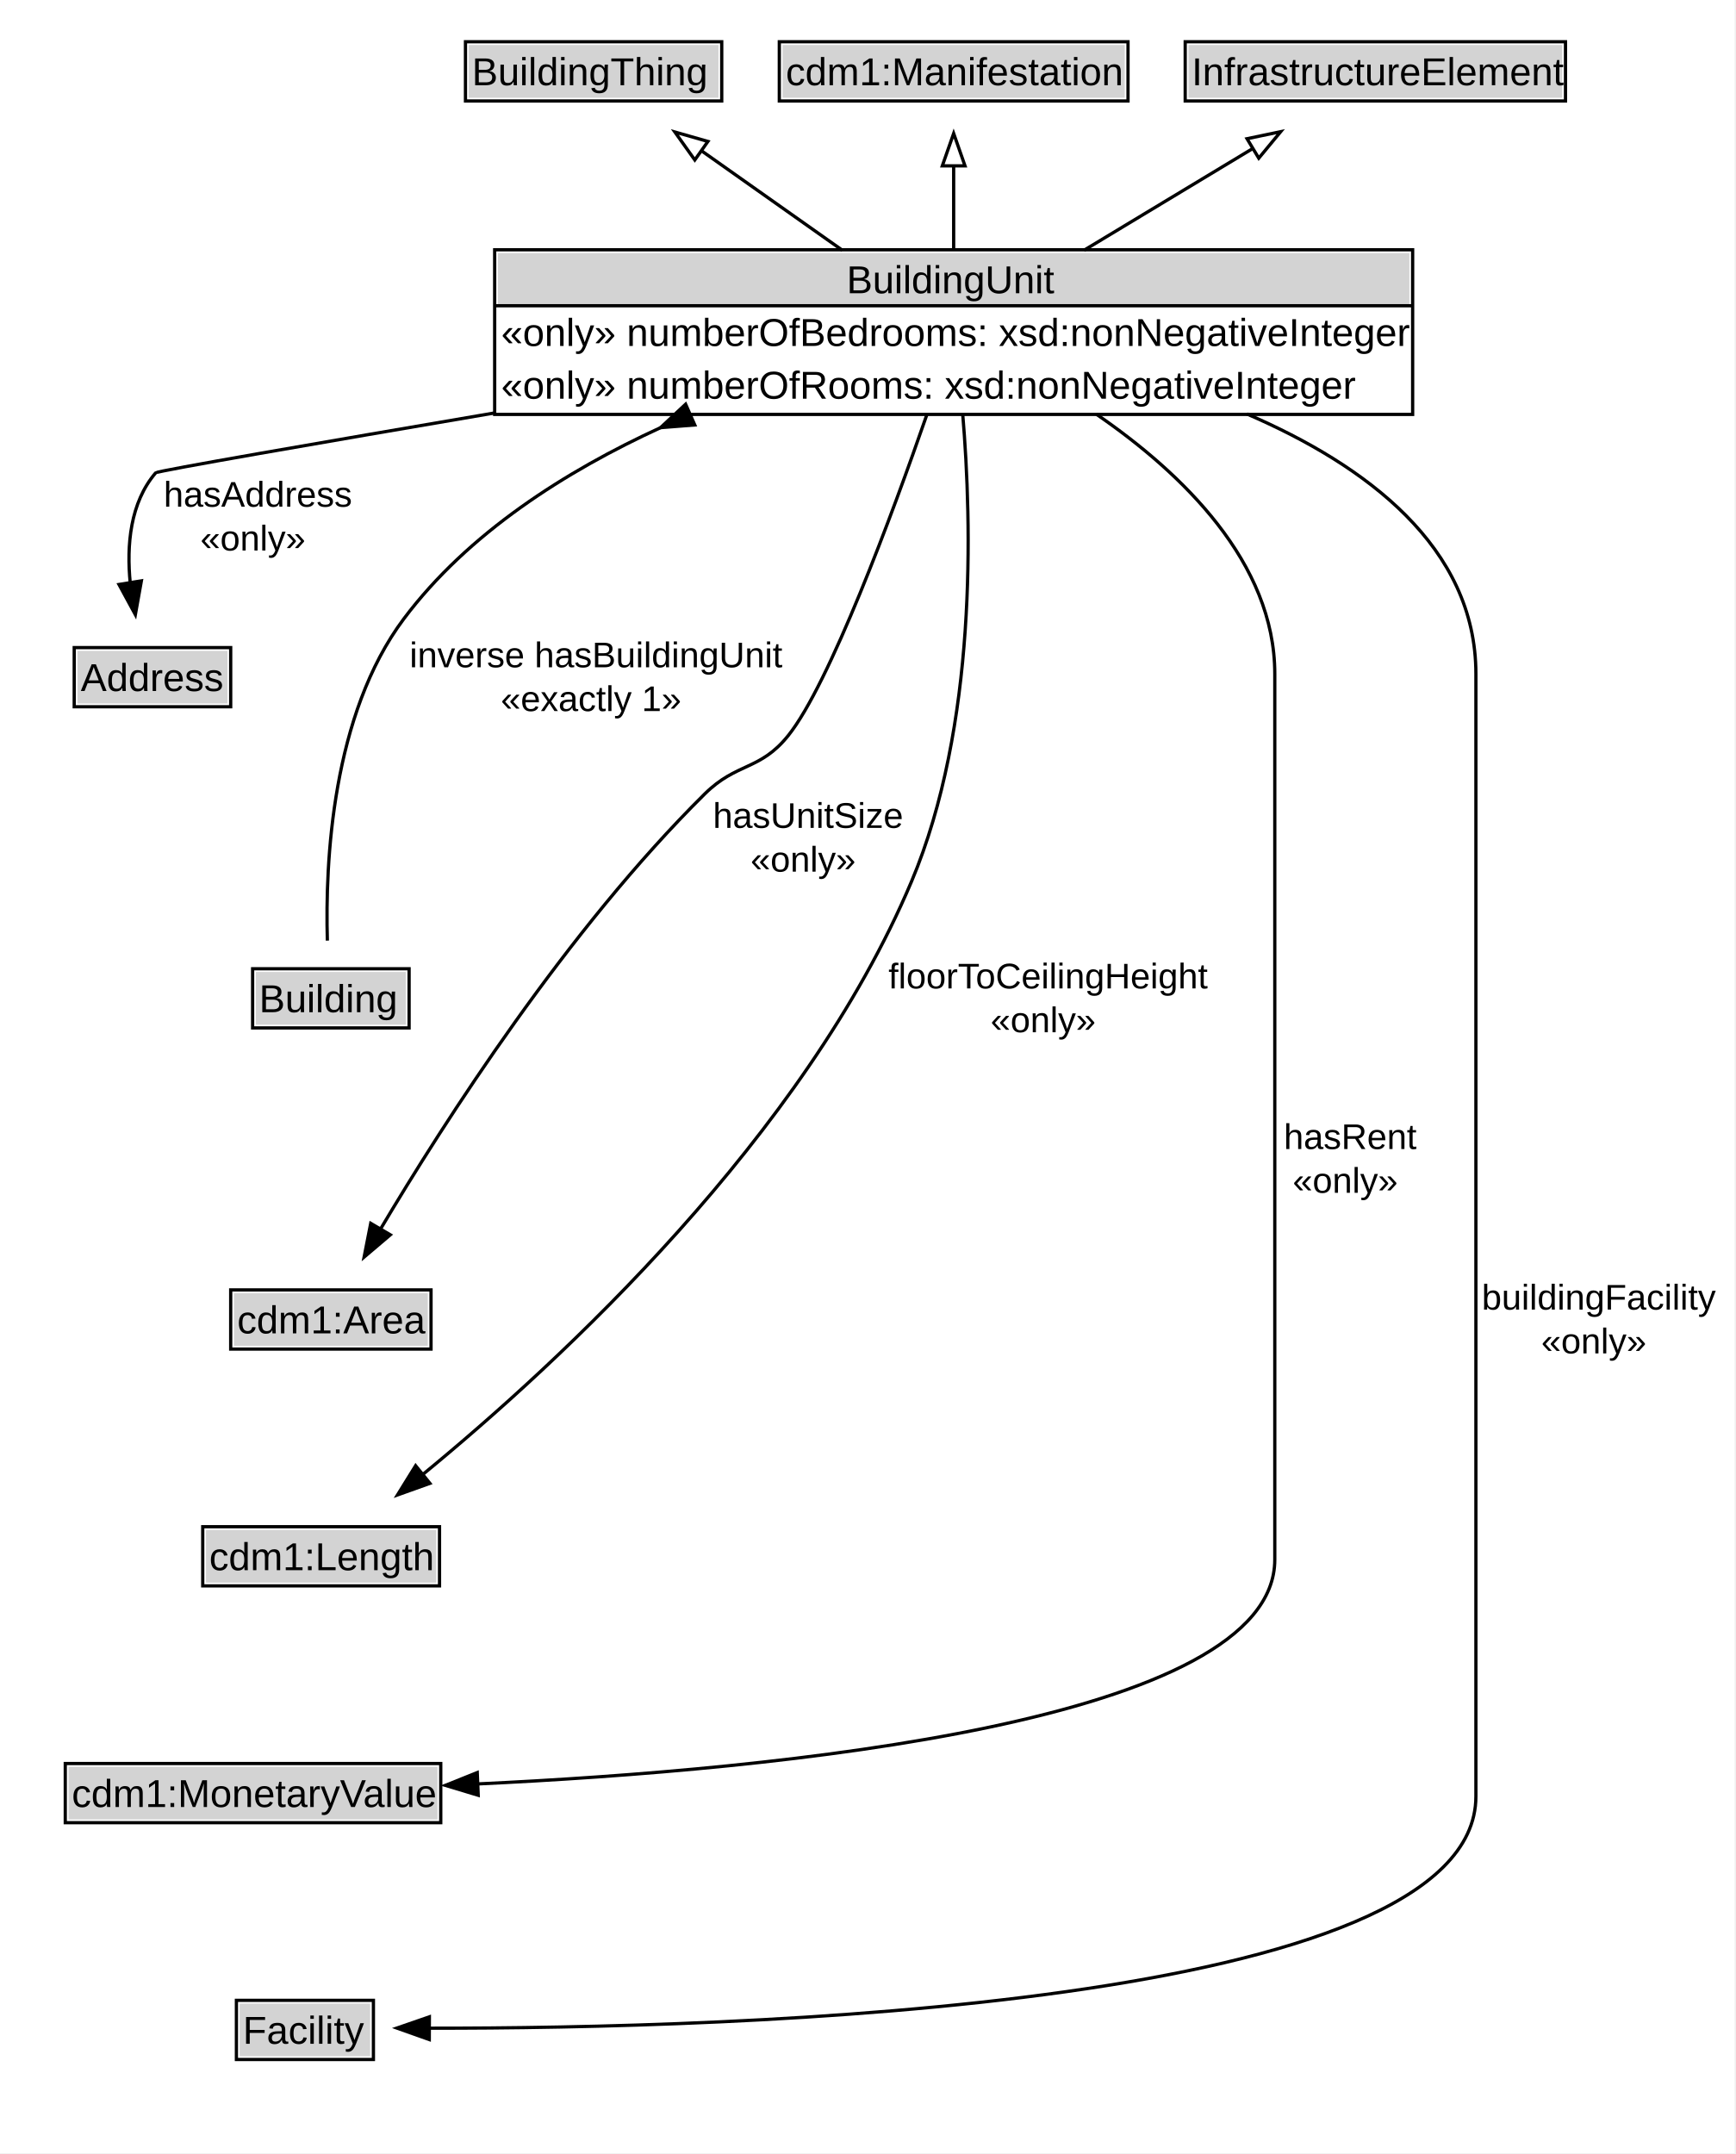
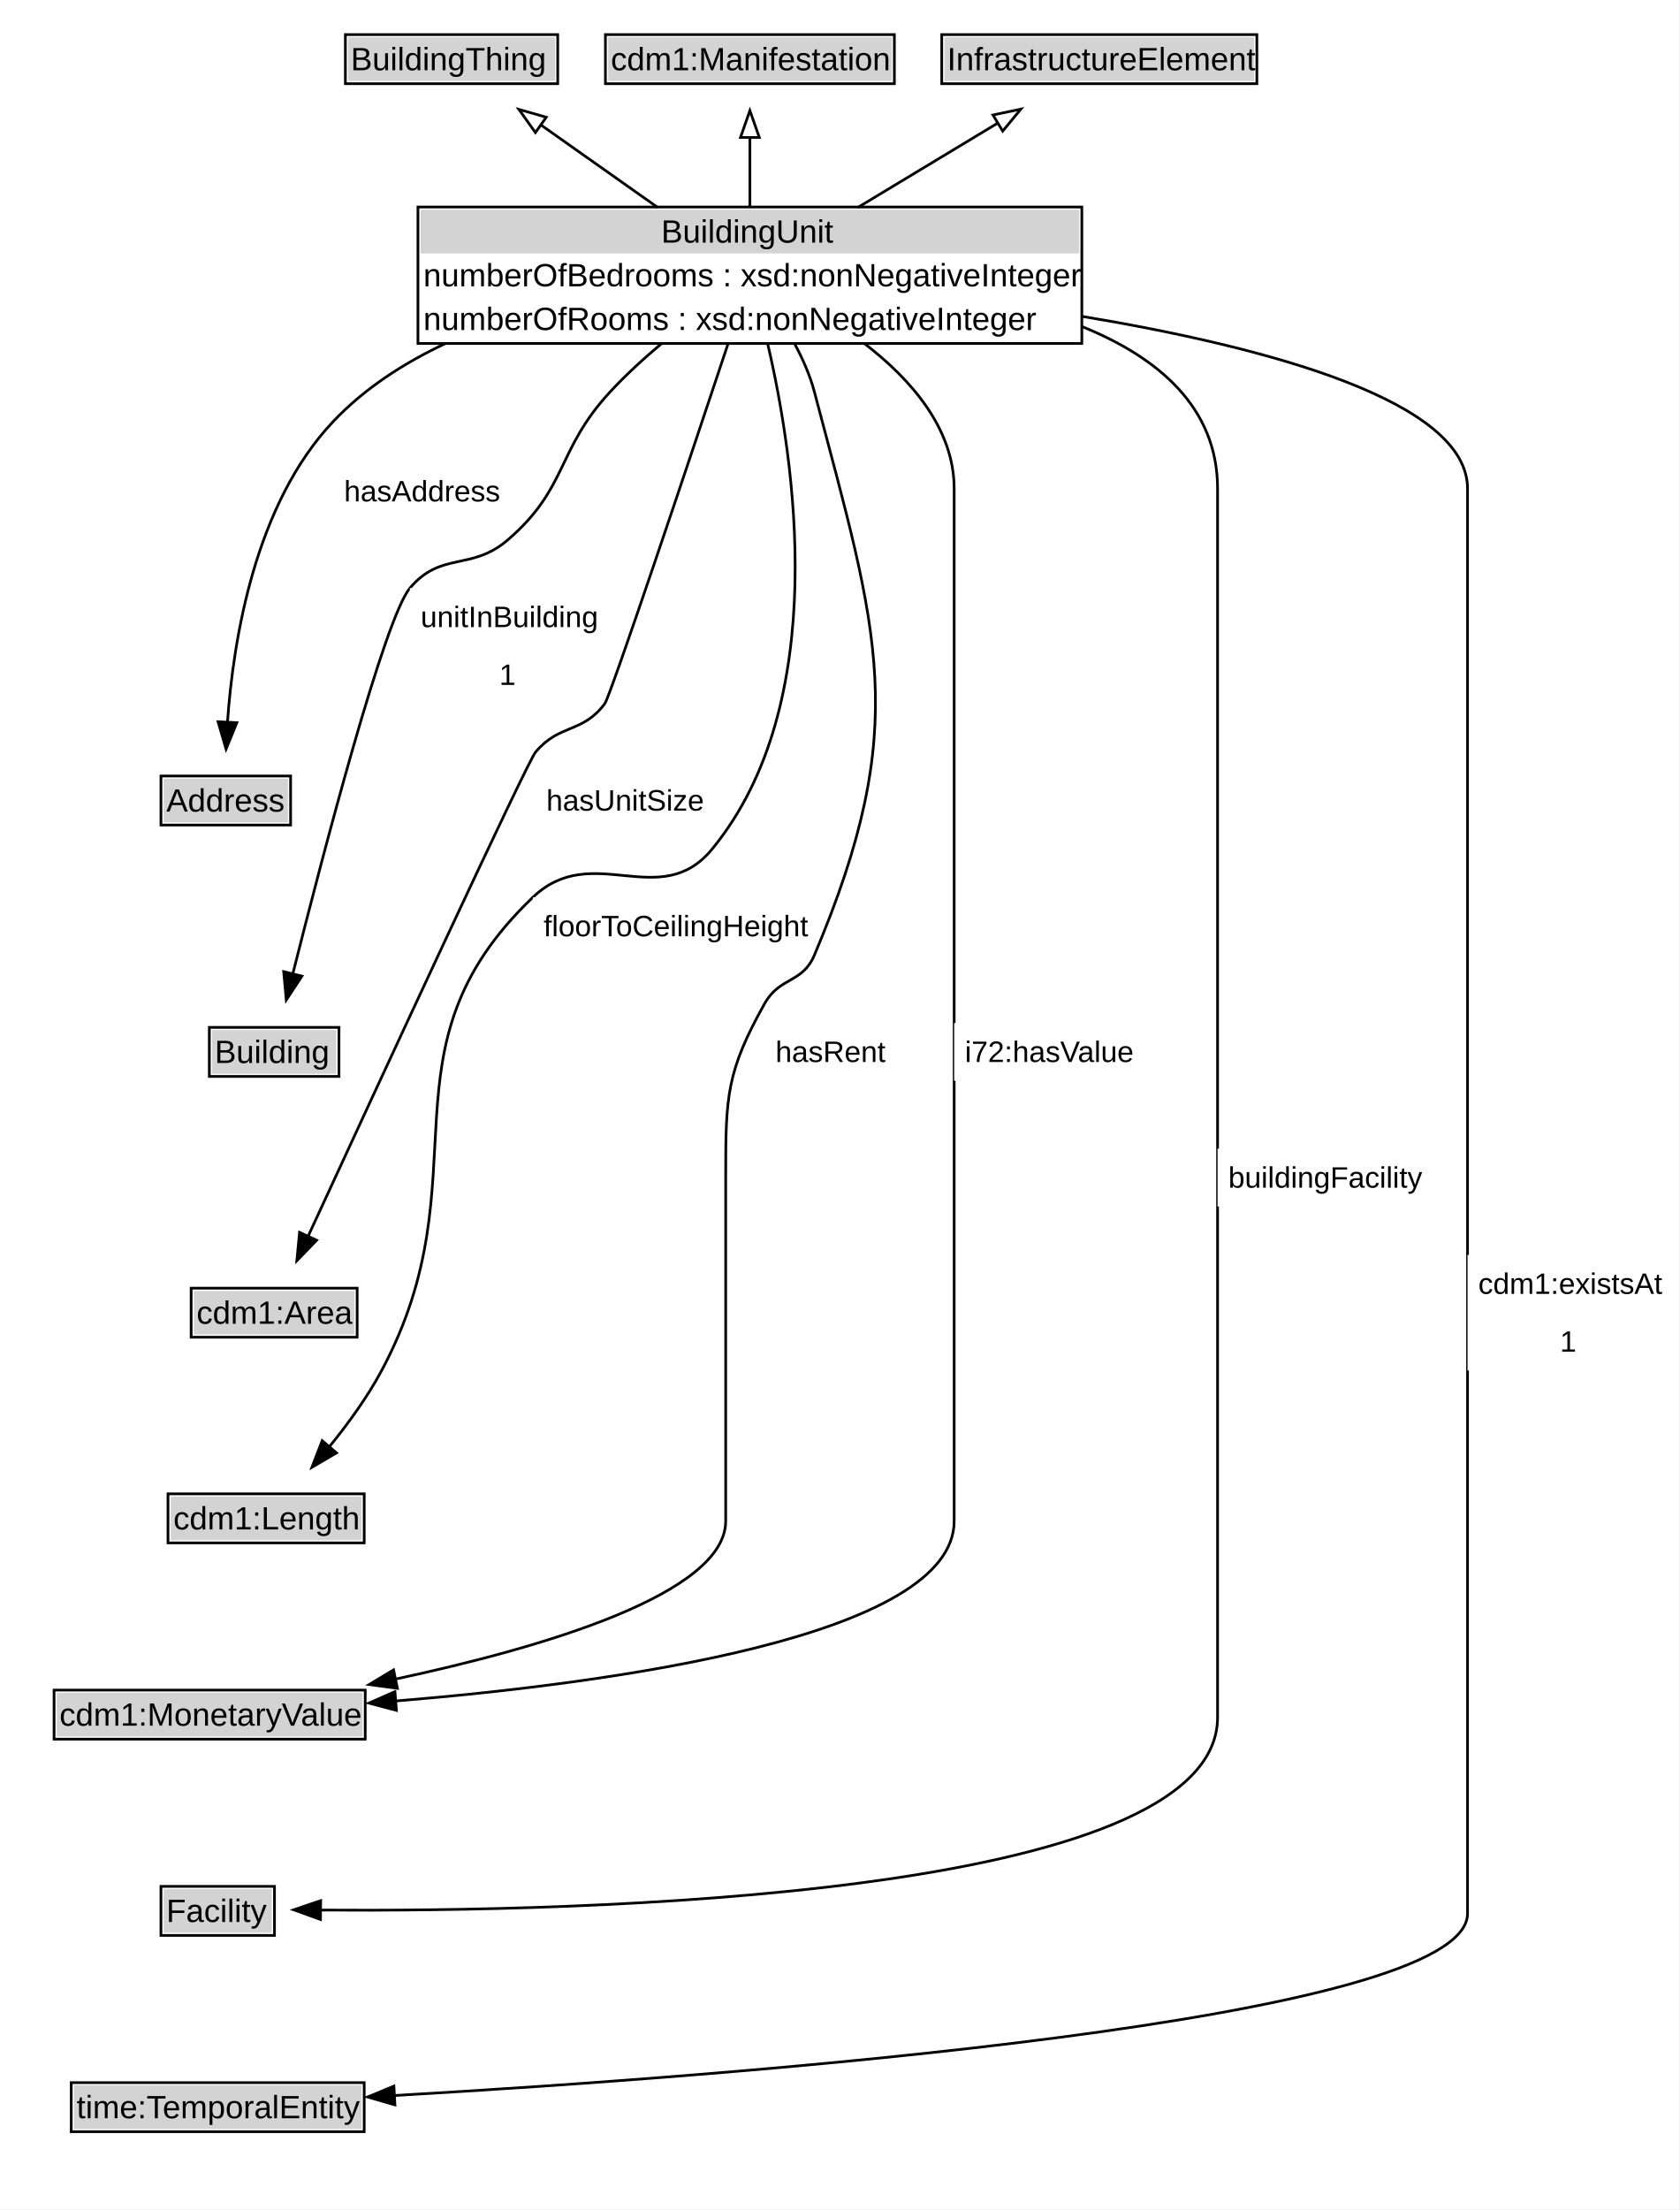
- <svg xmlns="http://www.w3.org/2000/svg" xmlns:xlink="http://www.w3.org/1999/xlink" width="535pt" height="664pt" viewBox="0.00 0.00 535.00 664.00">
-   <g id="graph0" class="graph" transform="scale(1 1) rotate(0) translate(4 659.75)">
-     <polygon fill="white" stroke="none" points="-4,4 -4,-659.75 530.75,-659.75 530.75,4 -4,4" />
-     <g id="clust2" class="cluster">
+ <svg xmlns="http://www.w3.org/2000/svg" xmlns:xlink="http://www.w3.org/1999/xlink" width="625pt" height="822pt" viewBox="0.00 0.00 625.00 822.00">
+   <g id="graph0" class="graph" transform="scale(1 1) rotate(0) translate(4 817.75)">
+     <polygon fill="white" stroke="none" points="-4,4 -4,-817.75 620.75,-817.75 620.75,4 -4,4" />
+     <g id="clust3" class="cluster">
</g>
    <g id="node1" class="node">
      <g id="a_node1">
-         <a xlink:href="../BuildingUnit.md" xlink:title="&lt;TABLE&gt;">
-           <polygon fill="lightgray" stroke="none" points="149.5,-565.5 149.5,-581.75 430.5,-581.75 430.5,-565.5 149.5,-565.5" />
-           <text xml:space="preserve" text-anchor="start" x="257" y="-569.35" font-family="Arial" font-size="12.00">BuildingUnit</text>
-           <text xml:space="preserve" text-anchor="start" x="150.5" y="-553.1" font-family="Arial" font-size="12.00">«only» numberOfBedrooms: xsd:nonNegativeInteger</text>
-           <text xml:space="preserve" text-anchor="start" x="150.5" y="-536.85" font-family="Arial" font-size="12.00">«only» numberOfRooms: xsd:nonNegativeInteger</text>
-           <polygon fill="black" stroke="black" points="148.5,-565.5 148.5,-565.5 431.5,-565.5 431.5,-565.5 148.5,-565.5" />
-           <polygon fill="none" stroke="black" points="148.5,-532 148.5,-582.75 431.5,-582.75 431.5,-532 148.5,-532" />
+         <a xlink:href="../BuildingThing" xlink:title="&lt;TABLE&gt;">
+           <polygon fill="lightgray" stroke="none" points="125.5,-787.62 125.5,-803.88 202.5,-803.88 202.5,-787.62 125.5,-787.62" />
+           <text xml:space="preserve" text-anchor="start" x="126.5" y="-791.62" font-family="Arial" font-size="12.00">BuildingThing</text>
+           <polygon fill="none" stroke="black" points="124.5,-786.62 124.5,-804.88 203.5,-804.88 203.5,-786.62 124.5,-786.62" />
+         </a>
+       </g>
+     </g>
+     <g id="node2" class="node">
+       <g id="a_node2">
+         <a xlink:href="https://w3id.org/citydata/part1/v1/Manifestation" xlink:title="&lt;TABLE&gt;">
+           <polygon fill="lightgray" stroke="none" points="222.25,-787.62 222.25,-803.88 327.75,-803.88 327.75,-787.62 222.25,-787.62" />
+           <text xml:space="preserve" text-anchor="start" x="223.25" y="-791.62" font-family="Arial" font-size="12.00">cdm1:Manifestation</text>
+           <polygon fill="none" stroke="black" points="221.25,-786.62 221.25,-804.88 328.75,-804.88 328.75,-786.62 221.25,-786.62" />
        </a>
      </g>
    </g>
    <g id="node3" class="node">
      <g id="a_node3">
-         <a xlink:href="../Address.md" xlink:title="&lt;TABLE&gt;">
-           <polygon fill="lightgray" stroke="none" points="19.88,-442.88 19.88,-459.12 66.12,-459.12 66.12,-442.88 19.88,-442.88" />
-           <text xml:space="preserve" text-anchor="start" x="20.88" y="-446.73" font-family="Arial" font-size="12.00">Address</text>
-           <polygon fill="none" stroke="black" points="18.88,-441.88 18.88,-460.12 67.12,-460.12 67.12,-441.88 18.88,-441.88" />
+         <a xlink:href="../InfrastructureElement" xlink:title="&lt;TABLE&gt;">
+           <polygon fill="lightgray" stroke="none" points="347.38,-787.62 347.38,-803.88 462.62,-803.88 462.62,-787.62 347.38,-787.62" />
+           <text xml:space="preserve" text-anchor="start" x="348.38" y="-791.62" font-family="Arial" font-size="12.00">InfrastructureElement</text>
+           <polygon fill="none" stroke="black" points="346.38,-786.62 346.38,-804.88 463.62,-804.88 463.62,-786.62 346.38,-786.62" />
+         </a>
+       </g>
+     </g>
+     <g id="node4" class="node">
+       <g id="a_node4">
+         <a xlink:href="../BuildingUnit" xlink:title="&lt;TABLE&gt;">
+           <polygon fill="lightgray" stroke="none" points="152.5,-723.5 152.5,-739.75 397.5,-739.75 397.5,-723.5 152.5,-723.5" />
+           <text xml:space="preserve" text-anchor="start" x="242" y="-727.5" font-family="Arial" font-size="12.00">BuildingUnit</text>
+           <text xml:space="preserve" text-anchor="start" x="153.5" y="-711.25" font-family="Arial" font-size="12.00">numberOfBedrooms : xsd:nonNegativeInteger</text>
+           <text xml:space="preserve" text-anchor="start" x="153.5" y="-695" font-family="Arial" font-size="12.00">numberOfRooms : xsd:nonNegativeInteger</text>
+           <polygon fill="none" stroke="black" points="151.5,-690 151.5,-740.75 398.5,-740.75 398.5,-690 151.5,-690" />
+         </a>
+       </g>
+     </g>
+     <g id="edge1" class="edge">
+       <path fill="none" stroke="black" d="M240.69,-740.6C226.76,-750.43 210.74,-761.75 196.95,-771.49" />
+       <polygon fill="none" stroke="black" points="195.2,-768.44 189.05,-777.06 199.24,-774.15 195.2,-768.44" />
+     </g>
+     <g id="edge2" class="edge">
+       <path fill="none" stroke="black" d="M275,-740.71C275,-748.97 275,-758.27 275,-766.79" />
+       <polygon fill="none" stroke="black" points="271.5,-766.62 275,-776.62 278.5,-766.62 271.5,-766.62" />
+     </g>
+     <g id="edge3" class="edge">
+       <path fill="none" stroke="black" d="M315.18,-740.6C331.81,-750.62 350.99,-762.19 367.34,-772.05" />
+       <polygon fill="none" stroke="black" points="365.44,-774.99 375.82,-777.16 369.06,-768.99 365.44,-774.99" />
+     </g>
+     <g id="node6" class="node">
+       <g id="a_node6">
+         <a xlink:href="../Address" xlink:title="&lt;TABLE&gt;">
+           <polygon fill="lightgray" stroke="none" points="56.88,-511.88 56.88,-528.12 103.12,-528.12 103.12,-511.88 56.88,-511.88" />
+           <text xml:space="preserve" text-anchor="start" x="57.88" y="-515.88" font-family="Arial" font-size="12.00">Address</text>
+           <polygon fill="none" stroke="black" points="55.88,-510.88 55.88,-529.12 104.12,-529.12 104.12,-510.88 55.88,-510.88" />
        </a>
      </g>
    </g>
    <g id="edge15" class="edge">
-       <path fill="none" stroke="black" d="M148.79,-532.51C94.2,-523.2 44.51,-514.59 44,-514 36.12,-504.8 34.98,-491.71 36.16,-479.93" />
-       <polygon fill="black" stroke="black" points="39.59,-480.7 37.73,-470.27 32.68,-479.58 39.59,-480.7" />
-       <text xml:space="preserve" text-anchor="middle" x="75.5" y="-503.55" font-family="Arial" font-size="11.00"> hasAddress </text>
-       <text xml:space="preserve" text-anchor="middle" x="75.5" y="-490.05" font-family="Arial" font-size="11.00"> «only»  </text>
+       <path fill="none" stroke="black" d="M161.82,-690.03C146.26,-682.75 131.65,-673.29 120,-661 90.98,-630.39 82.8,-580.21 80.62,-548.97" />
+       <polygon fill="black" stroke="black" points="84.12,-548.94 80.11,-539.14 77.13,-549.3 84.12,-548.94" />
+       <polygon fill="white" stroke="none" points="120,-624.25 120,-645.75 185,-645.75 185,-624.25 120,-624.25" />
+       <text xml:space="preserve" text-anchor="start" x="124" y="-631.25" font-family="Arial" font-size="11.00">hasAddress</text>
    </g>
-     <g id="node5" class="node">
-       <polygon fill="lightgray" stroke="none" points="68.12,-244.88 68.12,-261.12 127.88,-261.12 127.88,-244.88 68.12,-244.88" />
-       <text xml:space="preserve" text-anchor="start" x="69.12" y="-248.72" font-family="Arial" font-size="12.00">cdm1:Area</text>
-       <polygon fill="none" stroke="black" points="67.12,-243.88 67.12,-262.12 128.88,-262.12 128.88,-243.88 67.12,-243.88" />
+     <g id="node7" class="node">
+       <g id="a_node7">
+         <a xlink:href="../Building" xlink:title="&lt;TABLE&gt;">
+           <polygon fill="lightgray" stroke="none" points="74.88,-418.38 74.88,-434.62 121.12,-434.62 121.12,-418.38 74.88,-418.38" />
+           <text xml:space="preserve" text-anchor="start" x="75.88" y="-422.38" font-family="Arial" font-size="12.00">Building</text>
+           <polygon fill="none" stroke="black" points="73.88,-417.38 73.88,-435.62 122.12,-435.62 122.12,-417.38 73.88,-417.38" />
+         </a>
+       </g>
    </g>
    <g id="edge14" class="edge">
-       <path fill="none" stroke="black" d="M281.82,-532.15C270.98,-500.96 251.73,-448.86 239,-433 230.26,-422.11 223.18,-424.82 213.25,-415 170.94,-373.16 133.16,-314.3 113.12,-280.56" />
-       <polygon fill="black" stroke="black" points="116.33,-279.1 108.25,-272.24 110.29,-282.64 116.33,-279.1" />
-       <text xml:space="preserve" text-anchor="middle" x="245.12" y="-404.55" font-family="Arial" font-size="11.00"> hasUnitSize </text>
-       <text xml:space="preserve" text-anchor="middle" x="245.12" y="-391.05" font-family="Arial" font-size="11.00"> «only»  </text>
-     </g>
-     <g id="node6" class="node">
-       <polygon fill="lightgray" stroke="none" points="59.5,-171.88 59.5,-188.12 130.5,-188.12 130.5,-171.88 59.5,-171.88" />
-       <text xml:space="preserve" text-anchor="start" x="60.5" y="-175.72" font-family="Arial" font-size="12.00">cdm1:Length</text>
-       <polygon fill="none" stroke="black" points="58.5,-170.88 58.5,-189.12 131.5,-189.12 131.5,-170.88 58.5,-170.88" />
-     </g>
-     <g id="edge12" class="edge">
-       <path fill="none" stroke="black" d="M292.79,-532.11C295.65,-498.35 297.22,-435.95 277,-388 243.91,-309.54 168.89,-240.14 126.21,-205.12" />
-       <polygon fill="black" stroke="black" points="128.53,-202.49 118.55,-198.92 124.13,-207.93 128.53,-202.49" />
-       <text xml:space="preserve" text-anchor="middle" x="319.12" y="-355.05" font-family="Arial" font-size="11.00"> floorToCeilingHeight </text>
-       <text xml:space="preserve" text-anchor="middle" x="319.12" y="-341.55" font-family="Arial" font-size="11.00"> «only»  </text>
-     </g>
-     <g id="node7" class="node">
-       <polygon fill="lightgray" stroke="none" points="17.12,-98.88 17.12,-115.12 130.88,-115.12 130.88,-98.88 17.12,-98.88" />
-       <text xml:space="preserve" text-anchor="start" x="18.12" y="-102.72" font-family="Arial" font-size="12.00">cdm1:MonetaryValue</text>
-       <polygon fill="none" stroke="black" points="16.12,-97.88 16.12,-116.12 131.88,-116.12 131.88,-97.88 16.12,-97.88" />
-     </g>
-     <g id="edge13" class="edge">
-       <path fill="none" stroke="black" d="M334,-532.06C360.44,-513.9 389,-486.34 389,-452 389,-452 389,-452 389,-179 389,-128.95 235.76,-114.18 143.05,-109.82" />
-       <polygon fill="black" stroke="black" points="143.43,-106.33 133.29,-109.39 143.13,-113.33 143.43,-106.33" />
-       <text xml:space="preserve" text-anchor="middle" x="412.25" y="-305.55" font-family="Arial" font-size="11.00"> hasRent </text>
-       <text xml:space="preserve" text-anchor="middle" x="412.25" y="-292.05" font-family="Arial" font-size="11.00"> «only»  </text>
+       <path fill="none" stroke="black" d="M242.39,-690.17C235.66,-684.54 228.85,-678.33 223,-672 202.84,-650.18 207.49,-636.42 185,-617 171.31,-605.18 160.15,-612.84 148.5,-599 139.12,-587.86 116.36,-500.89 104.87,-455.26" />
+       <polygon fill="black" stroke="black" points="108.33,-454.67 102.51,-445.82 101.54,-456.37 108.33,-454.67" />
+       <polygon fill="white" stroke="none" points="148.5,-556 148.5,-599 221,-599 221,-556 148.5,-556" />
+       <text xml:space="preserve" text-anchor="start" x="152.5" y="-584.5" font-family="Arial" font-size="11.00">unitInBuilding</text>
+       <text xml:space="preserve" text-anchor="start" x="181.75" y="-563" font-family="Arial" font-size="11.00">1</text>
    </g>
    <g id="node8" class="node">
      <g id="a_node8">
-         <a xlink:href="../Facility.md" xlink:title="&lt;TABLE&gt;">
-           <polygon fill="lightgray" stroke="none" points="69.88,-25.88 69.88,-42.12 110.12,-42.12 110.12,-25.88 69.88,-25.88" />
-           <text xml:space="preserve" text-anchor="start" x="70.88" y="-29.73" font-family="Arial" font-size="12.00">Facility</text>
-           <polygon fill="none" stroke="black" points="68.88,-24.88 68.88,-43.12 111.12,-43.12 111.12,-24.88 68.88,-24.88" />
+         <a xlink:href="https://w3id.org/citydata/part1/v1/Area" xlink:title="&lt;TABLE&gt;">
+           <polygon fill="lightgray" stroke="none" points="68.12,-321.38 68.12,-337.62 127.88,-337.62 127.88,-321.38 68.12,-321.38" />
+           <text xml:space="preserve" text-anchor="start" x="69.12" y="-325.38" font-family="Arial" font-size="12.00">cdm1:Area</text>
+           <polygon fill="none" stroke="black" points="67.12,-320.38 67.12,-338.62 128.88,-338.62 128.88,-320.38 67.12,-320.38" />
        </a>
      </g>
    </g>
-     <g id="edge11" class="edge">
-       <path fill="none" stroke="black" d="M380.38,-532.15C417.08,-516.34 451,-491.14 451,-452 451,-452 451,-452 451,-106 451,-40.75 221.1,-34.43 128.23,-34.53" />
-       <polygon fill="black" stroke="black" points="128.34,-31.03 118.35,-34.57 128.37,-38.03 128.34,-31.03" />
-       <text xml:space="preserve" text-anchor="middle" x="488.88" y="-256.05" font-family="Arial" font-size="11.00"> buildingFacility </text>
-       <text xml:space="preserve" text-anchor="middle" x="488.88" y="-242.55" font-family="Arial" font-size="11.00"> «only»  </text>
+     <g id="edge17" class="edge">
+       <path fill="none" stroke="black" d="M266.96,-690.15C252.42,-646.48 223.09,-558.79 221,-556 212.61,-544.84 204.24,-548.68 195.25,-538 192.09,-534.25 136.01,-412.97 110.48,-357.6" />
+       <polygon fill="black" stroke="black" points="113.8,-356.45 106.44,-348.83 107.45,-359.38 113.8,-356.45" />
+       <polygon fill="white" stroke="none" points="195.25,-509.25 195.25,-530.75 261,-530.75 261,-509.25 195.25,-509.25" />
+       <text xml:space="preserve" text-anchor="start" x="199.25" y="-516.25" font-family="Arial" font-size="11.00">hasUnitSize</text>
    </g>
    <g id="node9" class="node">
      <g id="a_node9">
-         <a xlink:href="../BuildingThing.md" xlink:title="&lt;TABLE&gt;">
-           <polygon fill="lightgray" stroke="none" points="140.5,-629.62 140.5,-645.88 217.5,-645.88 217.5,-629.62 140.5,-629.62" />
-           <text xml:space="preserve" text-anchor="start" x="141.5" y="-633.48" font-family="Arial" font-size="12.00">BuildingThing</text>
-           <polygon fill="none" stroke="black" points="139.5,-628.62 139.5,-646.88 218.5,-646.88 218.5,-628.62 139.5,-628.62" />
-         </a>
-       </g>
-     </g>
-     <g id="edge1" class="edge">
-       <path fill="none" stroke="black" d="M255.69,-582.6C241.76,-592.43 225.74,-603.75 211.95,-613.49" />
-       <polygon fill="none" stroke="black" points="210.2,-610.44 204.05,-619.06 214.24,-616.15 210.2,-610.44" />
-     </g>
-     <g id="node10" class="node">
-       <polygon fill="lightgray" stroke="none" points="237.25,-629.62 237.25,-645.88 342.75,-645.88 342.75,-629.62 237.25,-629.62" />
-       <text xml:space="preserve" text-anchor="start" x="238.25" y="-633.48" font-family="Arial" font-size="12.00">cdm1:Manifestation</text>
-       <polygon fill="none" stroke="black" points="236.25,-628.62 236.25,-646.88 343.75,-646.88 343.75,-628.62 236.25,-628.62" />
-     </g>
-     <g id="edge2" class="edge">
-       <path fill="none" stroke="black" d="M290,-582.71C290,-590.97 290,-600.27 290,-608.79" />
-       <polygon fill="none" stroke="black" points="286.5,-608.62 290,-618.62 293.5,-608.62 286.5,-608.62" />
-     </g>
-     <g id="node11" class="node">
-       <g id="a_node11">
-         <a xlink:href="../InfrastructureElement.md" xlink:title="&lt;TABLE&gt;">
-           <polygon fill="lightgray" stroke="none" points="362.38,-629.62 362.38,-645.88 477.62,-645.88 477.62,-629.62 362.38,-629.62" />
-           <text xml:space="preserve" text-anchor="start" x="363.38" y="-633.48" font-family="Arial" font-size="12.00">InfrastructureElement</text>
-           <polygon fill="none" stroke="black" points="361.38,-628.62 361.38,-646.88 478.62,-646.88 478.62,-628.62 361.38,-628.62" />
-         </a>
-       </g>
-     </g>
-     <g id="edge3" class="edge">
-       <path fill="none" stroke="black" d="M330.18,-582.6C346.81,-592.62 365.99,-604.19 382.34,-614.05" />
-       <polygon fill="none" stroke="black" points="380.44,-616.99 390.82,-619.16 384.06,-610.99 380.44,-616.99" />
-     </g>
-     <g id="node4" class="node">
-       <g id="a_node4">
-         <a xlink:href="../Building.md" xlink:title="&lt;TABLE&gt;">
-           <polygon fill="lightgray" stroke="none" points="74.88,-343.88 74.88,-360.12 121.12,-360.12 121.12,-343.88 74.88,-343.88" />
-           <text xml:space="preserve" text-anchor="start" x="75.88" y="-347.73" font-family="Arial" font-size="12.00">Building</text>
-           <polygon fill="none" stroke="black" points="73.88,-342.88 73.88,-361.12 122.12,-361.12 122.12,-342.88 73.88,-342.88" />
+         <a xlink:href="https://w3id.org/citydata/part1/v1/Length" xlink:title="&lt;TABLE&gt;">
+           <polygon fill="lightgray" stroke="none" points="59.5,-244.88 59.5,-261.12 130.5,-261.12 130.5,-244.88 59.5,-244.88" />
+           <text xml:space="preserve" text-anchor="start" x="60.5" y="-248.88" font-family="Arial" font-size="12.00">cdm1:Length</text>
+           <polygon fill="none" stroke="black" points="58.5,-243.88 58.5,-262.12 131.5,-262.12 131.5,-243.88 58.5,-243.88" />
        </a>
      </g>
    </g>
    <g id="edge16" class="edge">
-       <path fill="none" stroke="black" d="M96.92,-369.79C96.23,-394.11 98.35,-439.45 120.5,-469 140.3,-495.41 170.39,-514.51 199.75,-527.97" />
-       <polygon fill="black" stroke="black" points="207.37,-535.15 199.63,-527.92 210.19,-528.75 207.37,-535.15" />
-       <text xml:space="preserve" text-anchor="middle" x="179.75" y="-454.05" font-family="Arial" font-size="11.00"> inverse hasBuildingUnit </text>
-       <text xml:space="preserve" text-anchor="middle" x="179.75" y="-440.55" font-family="Arial" font-size="11.00"> «exactly 1»  </text>
+       <path fill="none" stroke="black" d="M281.56,-690.13C291.66,-646.98 305.51,-556.3 261,-502 241.52,-478.24 216.47,-505.22 194.25,-484 134.86,-427.28 176.71,-380.42 138,-308 132.69,-298.07 125.48,-288.15 118.48,-279.57" />
+       <polygon fill="black" stroke="black" points="121.2,-277.36 112.06,-272.01 115.87,-281.89 121.2,-277.36" />
+       <polygon fill="white" stroke="none" points="194.25,-462.5 194.25,-484 299,-484 299,-462.5 194.25,-462.5" />
+       <text xml:space="preserve" text-anchor="start" x="198.25" y="-469.5" font-family="Arial" font-size="11.00">floorToCeilingHeight</text>
+     </g>
+     <g id="node10" class="node">
+       <g id="a_node10">
+         <a xlink:href="https://w3id.org/citydata/part1/v1/MonetaryValue" xlink:title="&lt;TABLE&gt;">
+           <polygon fill="lightgray" stroke="none" points="17.12,-171.88 17.12,-188.12 130.88,-188.12 130.88,-171.88 17.12,-171.88" />
+           <text xml:space="preserve" text-anchor="start" x="18.12" y="-175.88" font-family="Arial" font-size="12.00">cdm1:MonetaryValue</text>
+           <polygon fill="none" stroke="black" points="16.12,-170.88 16.12,-189.12 131.88,-189.12 131.88,-170.88 16.12,-170.88" />
+         </a>
+       </g>
+     </g>
+     <g id="edge13" class="edge">
+       <path fill="none" stroke="black" d="M291.48,-690.2C294.58,-684.47 297.36,-678.21 299,-672 322.73,-581.96 335.22,-548.28 299,-462.5 294.54,-451.93 286.11,-454.5 280.5,-444.5 266.28,-419.16 266,-409.81 266,-380.75 266,-380.75 266,-380.75 266,-252 266,-224.94 198.08,-204.96 143.03,-193.2" />
+       <polygon fill="black" stroke="black" points="143.85,-189.79 133.35,-191.19 142.43,-196.65 143.85,-189.79" />
+       <polygon fill="white" stroke="none" points="280.5,-415.75 280.5,-437.25 329,-437.25 329,-415.75 280.5,-415.75" />
+       <text xml:space="preserve" text-anchor="start" x="284.5" y="-422.75" font-family="Arial" font-size="11.00">hasRent</text>
+     </g>
+     <g id="edge19" class="edge">
+       <path fill="none" stroke="black" d="M317.44,-690.1C334.85,-676.76 351,-658.37 351,-636 351,-636 351,-636 351,-252 351,-209.15 225.04,-191.8 143,-185.05" />
+       <polygon fill="black" stroke="black" points="143.48,-181.58 133.24,-184.29 142.94,-188.56 143.48,-181.58" />
+       <polygon fill="white" stroke="none" points="351,-415.75 351,-437.25 420.5,-437.25 420.5,-415.75 351,-415.75" />
+       <text xml:space="preserve" text-anchor="start" x="355" y="-422.75" font-family="Arial" font-size="11.00">i72:hasValue</text>
+     </g>
+     <g id="node11" class="node">
+       <g id="a_node11">
+         <a xlink:href="../Facility" xlink:title="&lt;TABLE&gt;">
+           <polygon fill="lightgray" stroke="none" points="56.88,-98.88 56.88,-115.12 97.12,-115.12 97.12,-98.88 56.88,-98.88" />
+           <text xml:space="preserve" text-anchor="start" x="57.88" y="-102.88" font-family="Arial" font-size="12.00">Facility</text>
+           <polygon fill="none" stroke="black" points="55.88,-97.88 55.88,-116.12 98.12,-116.12 98.12,-97.88 55.88,-97.88" />
+         </a>
+       </g>
+     </g>
+     <g id="edge18" class="edge">
+       <path fill="none" stroke="black" d="M398.2,-696.43C426.77,-684.97 449,-666.32 449,-636 449,-636 449,-636 449,-179 449,-111.53 209.94,-106.61 115.1,-107.31" />
+       <polygon fill="black" stroke="black" points="115.23,-103.81 105.27,-107.41 115.3,-110.81 115.23,-103.81" />
+       <polygon fill="white" stroke="none" points="449,-369 449,-390.5 526.75,-390.5 526.75,-369 449,-369" />
+       <text xml:space="preserve" text-anchor="start" x="453" y="-376" font-family="Arial" font-size="11.00">buildingFacility</text>
+     </g>
+     <g id="node12" class="node">
+       <g id="a_node12">
+         <a xlink:href="https://w3id.org/citydata/imported/time/latest/TemporalEntity" xlink:title="&lt;TABLE&gt;">
+           <polygon fill="lightgray" stroke="none" points="23.5,-25.88 23.5,-42.12 130.5,-42.12 130.5,-25.88 23.5,-25.88" />
+           <text xml:space="preserve" text-anchor="start" x="24.5" y="-29.88" font-family="Arial" font-size="12.00">time:TemporalEntity</text>
+           <polygon fill="none" stroke="black" points="22.5,-24.88 22.5,-43.12 131.5,-43.12 131.5,-24.88 22.5,-24.88" />
+         </a>
+       </g>
+     </g>
+     <g id="edge12" class="edge">
+       <path fill="none" stroke="black" d="M398.34,-700.12C468.3,-688.47 542,-668.49 542,-636 542,-636 542,-636 542,-106 542,-66.07 270.55,-45.71 142.45,-38.32" />
+       <polygon fill="black" stroke="black" points="142.94,-34.85 132.76,-37.78 142.55,-41.83 142.94,-34.85" />
+       <polygon fill="white" stroke="none" points="542,-308 542,-351 616.75,-351 616.75,-308 542,-308" />
+       <text xml:space="preserve" text-anchor="start" x="546" y="-336.5" font-family="Arial" font-size="11.00">cdm1:existsAt</text>
+       <text xml:space="preserve" text-anchor="start" x="576.38" y="-315" font-family="Arial" font-size="11.00">1</text>
    </g>
  </g>
</svg>
